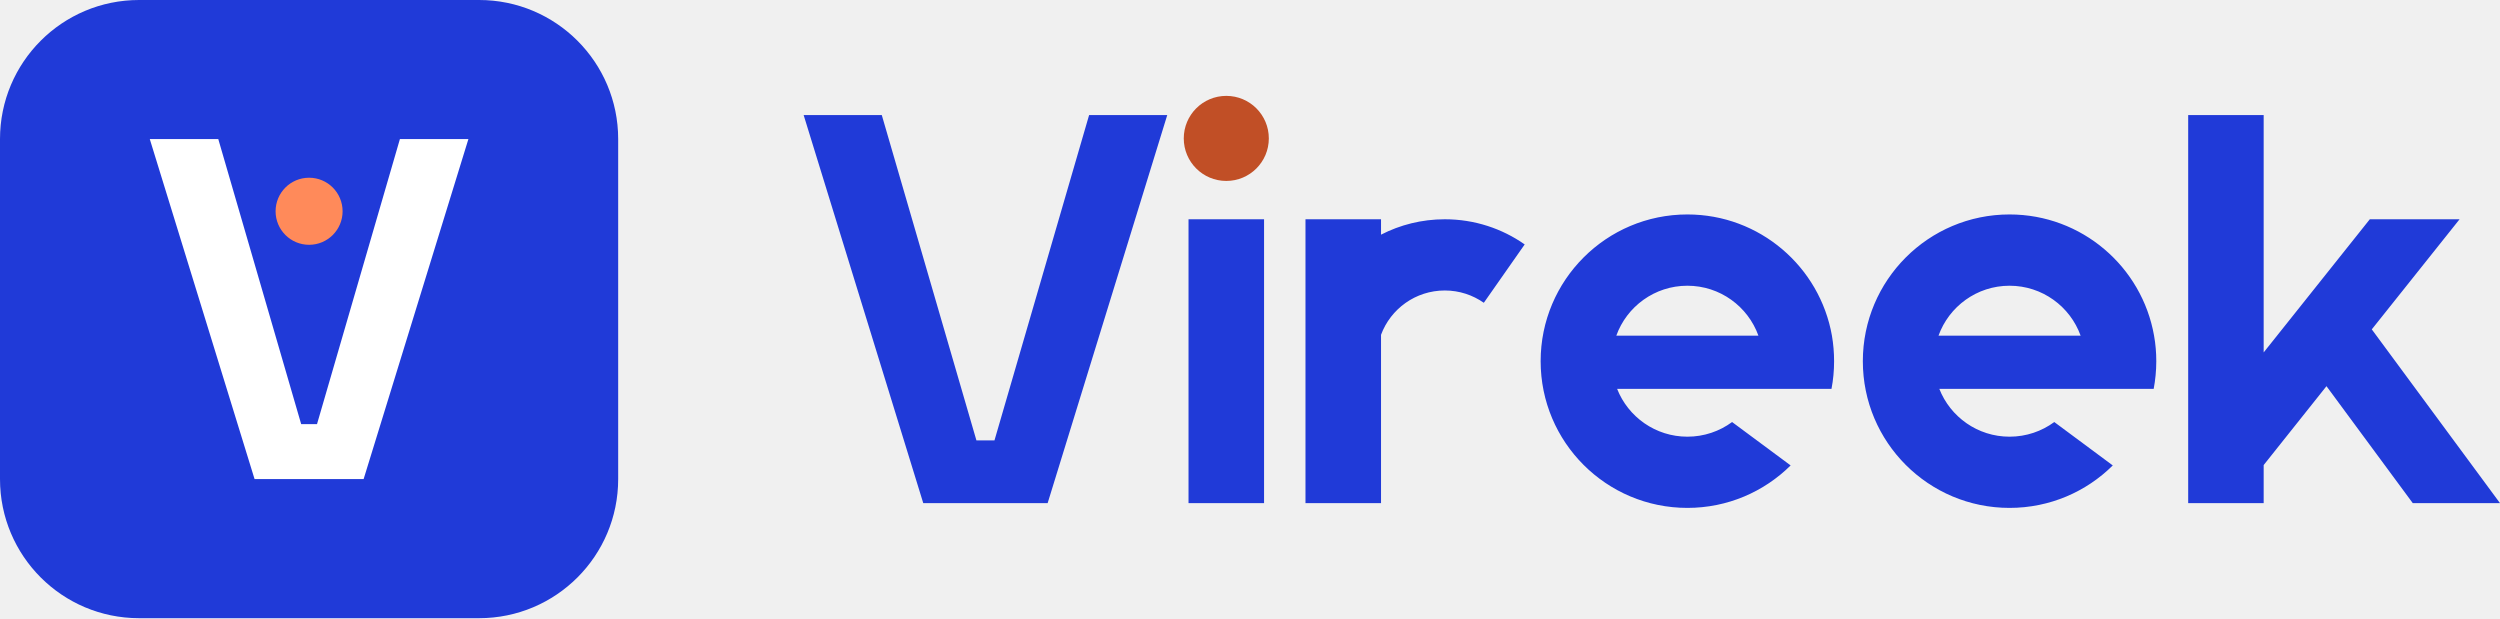
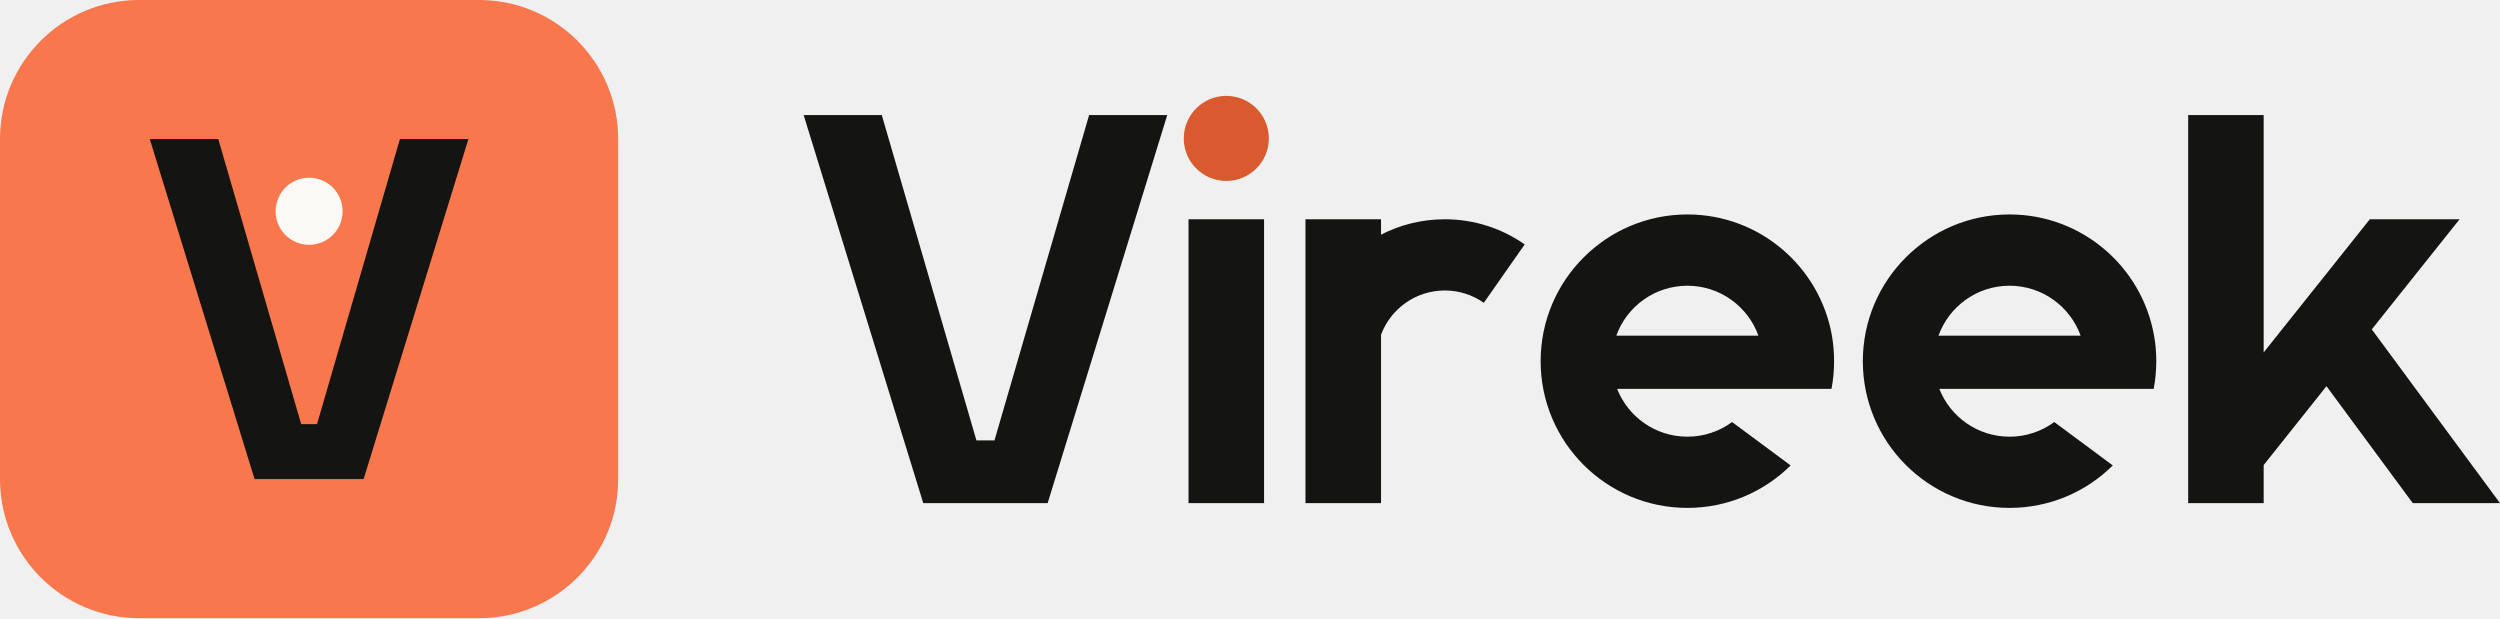
<svg xmlns="http://www.w3.org/2000/svg" viewBox="0 0 4044.1 1000" role="img" aria-label="Vireek">
-   <path fill="#203AD8" d="M225 0H775C899.3 0 1000 100.7 1000 225V775C1000 899.3 899.3 1000 775 1000H225C100.7 1000 0 899.3 0 775V225C0 100.7 100.7 0 225 0Z" />
-   <path fill="#FFFFFF" d="M242.3 225H353.1L487.2 686.1H512.8L646.9 225H757.7L588.2 775H411.8Z" />
-   <path fill="#FF8A5A" d="M554.2 341.8C554.2 371.7 530 396 500 396C470 396 445.8 371.7 445.8 341.8C445.8 311.8 470 287.5 500 287.5C530 287.5 554.2 311.8 554.2 341.8Z" />
-   <path fill="#203AD8" d="M3539.7 186.1H3661.8V570.1L3833.5 354.7H3978.7L3836.7 532.8L4044.1 813.9H3903L3763.4 624.7L3661.8 752.3V813.9H3539.7ZM2966.9 584.3C2966.9 599.6 2965.5 614.5 2962.7 629H2615.9C2633.7 674.3 2677.9 706.4 2729.6 706.4C2756.6 706.4 2781.7 697.6 2801.9 682.7L2896.6 752.9C2853.7 795.4 2794.7 821.6 2729.6 821.6C2598.5 821.6 2492.2 715.4 2492.2 584.3C2492.2 453.2 2598.5 346.9 2729.6 346.9C2846.6 346.9 2943.8 431.6 2963.4 543C2965.7 556.4 2966.9 570.2 2966.9 584.3ZM3488.1 584.3C3488.1 599.6 3486.6 614.5 3483.9 629H3137.1C3154.9 674.3 3199.1 706.4 3250.7 706.4C3277.8 706.4 3302.8 697.6 3323.1 682.7L3417.7 752.9C3374.9 795.4 3315.9 821.6 3250.7 821.6C3119.6 821.6 3013.4 715.4 3013.4 584.3C3013.4 453.2 3119.6 346.9 3250.7 346.9C3367.7 346.9 3465 431.6 3484.5 543C3486.9 556.4 3488.1 570.2 3488.1 584.3ZM1300 186.1H1426.4L1579.5 712.4H1608.7L1761.8 186.1H1888.2L1694.7 813.9H1493.5ZM2111.8 354.7H2234V379.6C2264.9 363.7 2300 354.7 2337.2 354.7C2385.2 354.7 2429.8 369.7 2466.4 395.4L2400.3 489.8C2382.4 477.3 2360.7 469.9 2337.2 469.9C2289.9 469.9 2249.5 499.7 2234 541.6V813.9H2111.8ZM1922.6 354.7H2044.8V813.9H1922.6ZM2844.5 543C2827.6 495.9 2782.5 462.2 2729.6 462.2C2676.6 462.2 2631.5 495.9 2614.6 543ZM3365.7 543C3348.8 495.9 3303.7 462.2 3250.7 462.2C3197.8 462.2 3152.7 495.9 3135.8 543Z" />
-   <path fill="#C14F26" d="M2052.5 223.9C2052.5 261.9 2021.7 292.7 1983.7 292.7C1945.7 292.7 1914.9 261.9 1914.9 223.9C1914.9 185.9 1945.7 155.1 1983.7 155.1C2021.7 155.1 2052.5 185.9 2052.5 223.9Z" />
+   <path fill="#F9774C" d="M225 0H775C899.3 0 1000 100.7 1000 225V775C1000 899.3 899.3 1000 775 1000H225C100.7 1000 0 899.3 0 775V225C0 100.7 100.7 0 225 0Z" />
+   <path fill="#141413" d="M242.3 225H353.1L487.2 686.1H512.8L646.9 225H757.7L588.2 775H411.8Z" />
+   <path fill="#FAF9F5" d="M554.2 341.8C554.2 371.7 530 396 500 396C470 396 445.8 371.7 445.8 341.8C445.8 311.8 470 287.5 500 287.5C530 287.5 554.2 311.8 554.2 341.8Z" />
+   <path fill="#141413" d="M3539.7 186.1H3661.8V570.1L3833.5 354.7H3978.7L3836.7 532.8L4044.1 813.9H3903L3763.4 624.7L3661.8 752.3V813.9H3539.7ZM2966.9 584.3C2966.9 599.6 2965.5 614.5 2962.7 629H2615.9C2633.7 674.3 2677.9 706.4 2729.6 706.4C2756.6 706.4 2781.7 697.6 2801.9 682.7L2896.6 752.9C2853.7 795.4 2794.7 821.6 2729.6 821.6C2598.5 821.6 2492.2 715.4 2492.2 584.3C2492.2 453.2 2598.5 346.9 2729.6 346.9C2846.6 346.9 2943.8 431.6 2963.4 543C2965.7 556.4 2966.9 570.2 2966.9 584.3ZM3488.1 584.3C3488.1 599.6 3486.6 614.5 3483.9 629H3137.1C3154.9 674.3 3199.1 706.4 3250.7 706.4C3277.8 706.4 3302.8 697.6 3323.1 682.7L3417.7 752.9C3374.9 795.4 3315.9 821.6 3250.7 821.6C3119.6 821.6 3013.4 715.4 3013.4 584.3C3013.4 453.2 3119.6 346.9 3250.7 346.9C3367.7 346.9 3465 431.6 3484.5 543C3486.9 556.4 3488.1 570.2 3488.1 584.3ZM1300 186.1H1426.4L1579.5 712.4H1608.7L1761.8 186.1H1888.2L1694.7 813.9H1493.5ZM2111.8 354.7H2234V379.6C2264.9 363.7 2300 354.7 2337.2 354.7C2385.2 354.7 2429.8 369.7 2466.4 395.4L2400.3 489.8C2382.4 477.3 2360.7 469.9 2337.2 469.9C2289.9 469.9 2249.5 499.7 2234 541.6V813.9H2111.8ZM1922.6 354.7H2044.8V813.9H1922.6ZM2844.5 543C2827.6 495.9 2782.5 462.2 2729.6 462.2C2676.6 462.2 2631.5 495.9 2614.6 543ZM3365.7 543C3348.8 495.9 3303.7 462.2 3250.7 462.2C3197.8 462.2 3152.7 495.9 3135.8 543Z" />
+   <path fill="#D95A2E" d="M2052.5 223.9C2052.5 261.9 2021.7 292.7 1983.7 292.7C1945.7 292.7 1914.9 261.9 1914.9 223.9C1914.9 185.9 1945.7 155.1 1983.7 155.1C2021.7 155.1 2052.5 185.9 2052.5 223.9Z" />
</svg>
